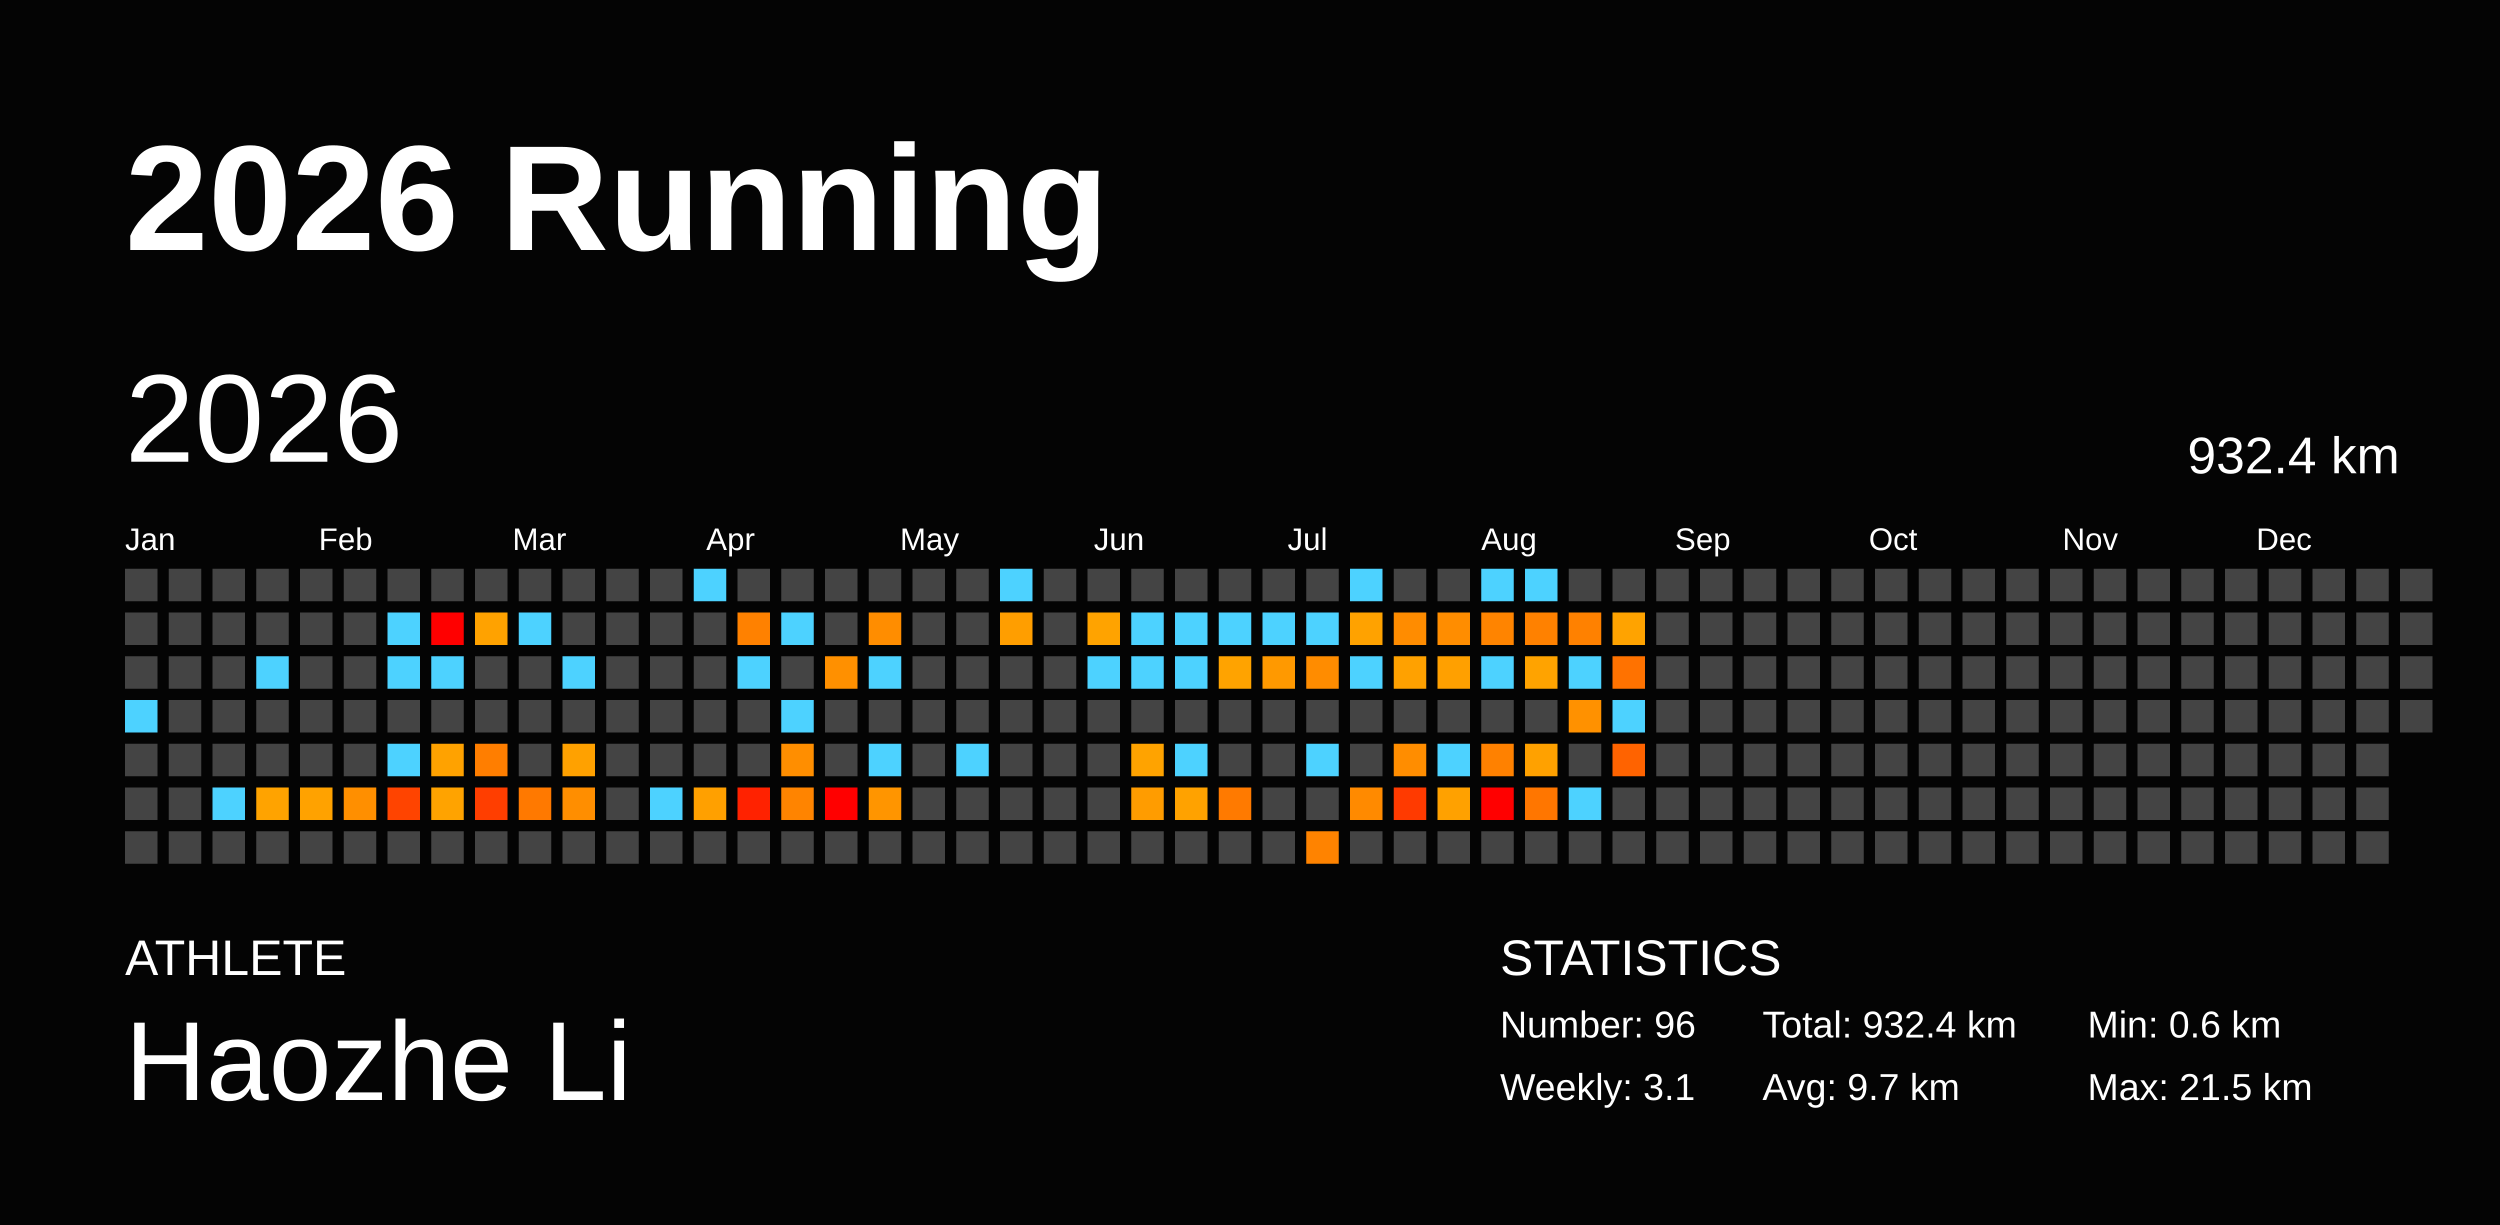
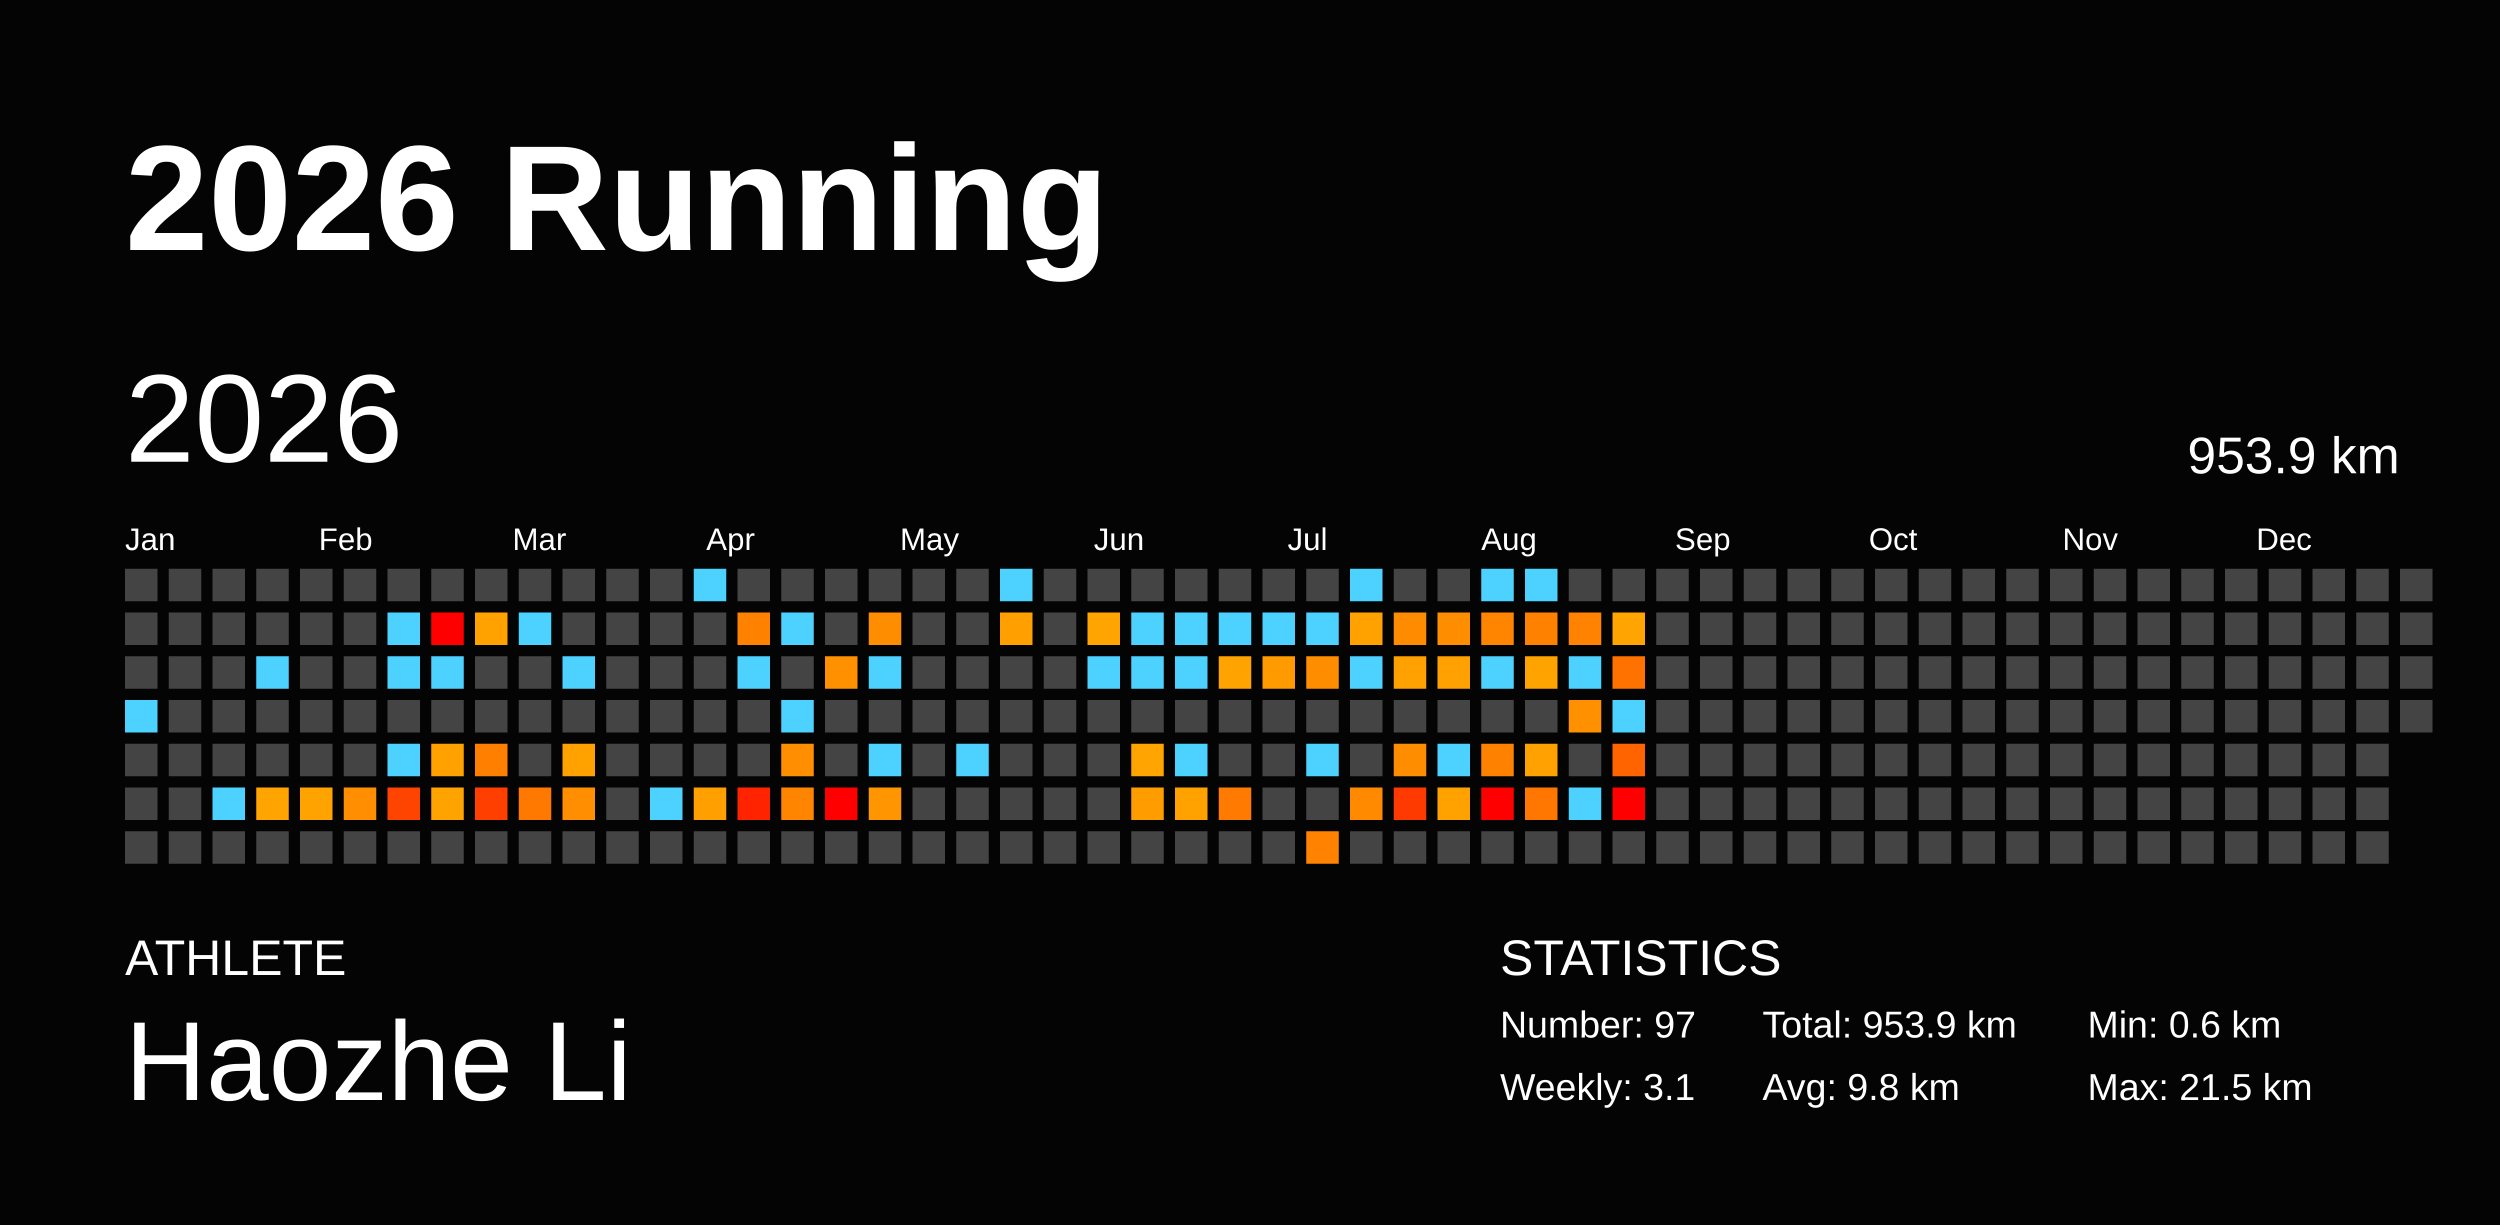
<svg xmlns="http://www.w3.org/2000/svg" baseProfile="full" height="98mm" version="1.1" viewBox="0,0,200,98" width="200mm">
  <defs />
  <rect fill="#040404" height="98" width="200" x="0" y="0" />
  <text fill="#FFFFFF" style="font-size:12px; font-family:Arial; font-weight:bold;" x="10" y="20">2026 Running</text>
  <text fill="#FFFFFF" style="font-size:4px; font-family:Arial" x="10" y="78">ATHLETE</text>
  <text fill="#FFFFFF" style="font-size:9px; font-family:Arial" x="10" y="88">Haozhe Li</text>
  <text fill="#FFFFFF" style="font-size:4px; font-family:Arial" x="120" y="78">STATISTICS</text>
-   <text fill="#FFFFFF" style="font-size:3px; font-family:Arial" x="120" y="83">Number: 96</text>
+   <text fill="#FFFFFF" style="font-size:3px; font-family:Arial" x="120" y="83">Number: 97</text>
  <text fill="#FFFFFF" style="font-size:3px; font-family:Arial" x="120" y="88">Weekly: 3.1</text>
-   <text fill="#FFFFFF" style="font-size:3px; font-family:Arial" x="141" y="83">Total: 932.4 km</text>
-   <text fill="#FFFFFF" style="font-size:3px; font-family:Arial" x="141" y="88">Avg: 9.7 km</text>
+   <text fill="#FFFFFF" style="font-size:3px; font-family:Arial" x="141" y="83">Total: 953.9 km</text>
+   <text fill="#FFFFFF" style="font-size:3px; font-family:Arial" x="141" y="88">Avg: 9.8 km</text>
  <text fill="#FFFFFF" style="font-size:3px; font-family:Arial" x="167" y="83">Min: 0.6 km</text>
  <text fill="#FFFFFF" style="font-size:3px; font-family:Arial" x="167" y="88">Max: 21.5 km</text>
  <text dominant-baseline="hanging" fill="#FFFFFF" style="font-size:10.0px; font-family:Arial;" x="10" y="30">2026</text>
-   <text dominant-baseline="hanging" fill="#FFFFFF" style="font-size:4.125px; font-family:Arial;" x="175" y="35">932.4 km</text>
+   <text dominant-baseline="hanging" fill="#FFFFFF" style="font-size:4.125px; font-family:Arial;" x="175" y="35">953.9 km</text>
  <text fill="#FFFFFF" style="font-size:2.5px; font-family:Arial" x="10.0" y="44">Jan</text>
  <text fill="#FFFFFF" style="font-size:2.5px; font-family:Arial" x="25.5" y="44">Feb</text>
  <text fill="#FFFFFF" style="font-size:2.5px; font-family:Arial" x="41.0" y="44">Mar</text>
  <text fill="#FFFFFF" style="font-size:2.5px; font-family:Arial" x="56.5" y="44">Apr</text>
  <text fill="#FFFFFF" style="font-size:2.5px; font-family:Arial" x="72.0" y="44">May</text>
  <text fill="#FFFFFF" style="font-size:2.5px; font-family:Arial" x="87.5" y="44">Jun</text>
  <text fill="#FFFFFF" style="font-size:2.5px; font-family:Arial" x="103.0" y="44">Jul</text>
  <text fill="#FFFFFF" style="font-size:2.5px; font-family:Arial" x="118.5" y="44">Aug</text>
  <text fill="#FFFFFF" style="font-size:2.5px; font-family:Arial" x="134.0" y="44">Sep</text>
  <text fill="#FFFFFF" style="font-size:2.5px; font-family:Arial" x="149.5" y="44">Oct</text>
  <text fill="#FFFFFF" style="font-size:2.5px; font-family:Arial" x="165.0" y="44">Nov</text>
  <text fill="#FFFFFF" style="font-size:2.5px; font-family:Arial" x="180.5" y="44">Dec</text>
  <rect fill="#444444" height="2.6" width="2.6" x="10.0" y="45.5" />
  <rect fill="#444444" height="2.6" width="2.6" x="10.0" y="49.0" />
  <rect fill="#444444" height="2.6" width="2.6" x="10.0" y="52.5" />
  <rect fill="#4dd2ff" height="2.6" width="2.6" x="10.0" y="56.0" />
  <rect fill="#444444" height="2.6" width="2.6" x="10.0" y="59.5" />
  <rect fill="#444444" height="2.6" width="2.6" x="10.0" y="63.0" />
  <rect fill="#444444" height="2.6" width="2.6" x="10.0" y="66.5" />
  <rect fill="#444444" height="2.6" width="2.6" x="13.5" y="45.5" />
  <rect fill="#444444" height="2.6" width="2.6" x="13.5" y="49.0" />
  <rect fill="#444444" height="2.6" width="2.6" x="13.5" y="52.5" />
  <rect fill="#444444" height="2.6" width="2.6" x="13.5" y="56.0" />
  <rect fill="#444444" height="2.6" width="2.6" x="13.5" y="59.5" />
  <rect fill="#444444" height="2.6" width="2.6" x="13.5" y="63.0" />
  <rect fill="#444444" height="2.6" width="2.6" x="13.5" y="66.5" />
  <rect fill="#444444" height="2.6" width="2.6" x="17.0" y="45.5" />
  <rect fill="#444444" height="2.6" width="2.6" x="17.0" y="49.0" />
  <rect fill="#444444" height="2.6" width="2.6" x="17.0" y="52.5" />
  <rect fill="#444444" height="2.6" width="2.6" x="17.0" y="56.0" />
  <rect fill="#444444" height="2.6" width="2.6" x="17.0" y="59.5" />
  <rect fill="#4dd2ff" height="2.6" width="2.6" x="17.0" y="63.0" />
  <rect fill="#444444" height="2.6" width="2.6" x="17.0" y="66.5" />
  <rect fill="#444444" height="2.6" width="2.6" x="20.5" y="45.5" />
  <rect fill="#444444" height="2.6" width="2.6" x="20.5" y="49.0" />
  <rect fill="#4dd2ff" height="2.6" width="2.6" x="20.5" y="52.5" />
  <rect fill="#444444" height="2.6" width="2.6" x="20.5" y="56.0" />
  <rect fill="#444444" height="2.6" width="2.6" x="20.5" y="59.5" />
-   <rect fill="#ffa300" height="2.6" width="2.6" x="20.5" y="63.0" />
+   <rect fill="#ffa400" height="2.6" width="2.6" x="20.5" y="63.0" />
  <rect fill="#444444" height="2.6" width="2.6" x="20.5" y="66.5" />
  <rect fill="#444444" height="2.6" width="2.6" x="24.0" y="45.5" />
  <rect fill="#444444" height="2.6" width="2.6" x="24.0" y="49.0" />
  <rect fill="#444444" height="2.6" width="2.6" x="24.0" y="52.5" />
  <rect fill="#444444" height="2.6" width="2.6" x="24.0" y="56.0" />
  <rect fill="#444444" height="2.6" width="2.6" x="24.0" y="59.5" />
-   <rect fill="#ffa200" height="2.6" width="2.6" x="24.0" y="63.0" />
+   <rect fill="#ffa300" height="2.6" width="2.6" x="24.0" y="63.0" />
  <rect fill="#444444" height="2.6" width="2.6" x="24.0" y="66.5" />
  <rect fill="#444444" height="2.6" width="2.6" x="27.5" y="45.5" />
  <rect fill="#444444" height="2.6" width="2.6" x="27.5" y="49.0" />
  <rect fill="#444444" height="2.6" width="2.6" x="27.5" y="52.5" />
  <rect fill="#444444" height="2.6" width="2.6" x="27.5" y="56.0" />
  <rect fill="#444444" height="2.6" width="2.6" x="27.5" y="59.5" />
  <rect fill="#ff8f00" height="2.6" width="2.6" x="27.5" y="63.0" />
  <rect fill="#444444" height="2.6" width="2.6" x="27.5" y="66.5" />
  <rect fill="#444444" height="2.6" width="2.6" x="31.0" y="45.5" />
  <rect fill="#4dd2ff" height="2.6" width="2.6" x="31.0" y="49.0" />
  <rect fill="#4dd2ff" height="2.6" width="2.6" x="31.0" y="52.5" />
  <rect fill="#444444" height="2.6" width="2.6" x="31.0" y="56.0" />
  <rect fill="#4dd2ff" height="2.6" width="2.6" x="31.0" y="59.5" />
  <rect fill="#ff4400" height="2.6" width="2.6" x="31.0" y="63.0" />
  <rect fill="#444444" height="2.6" width="2.6" x="31.0" y="66.5" />
  <rect fill="#444444" height="2.6" width="2.6" x="34.5" y="45.5" />
  <rect fill="red" height="2.6" width="2.6" x="34.5" y="49.0" />
  <rect fill="#4dd2ff" height="2.6" width="2.6" x="34.5" y="52.5" />
  <rect fill="#444444" height="2.6" width="2.6" x="34.5" y="56.0" />
  <rect fill="#ffa200" height="2.6" width="2.6" x="34.5" y="59.5" />
  <rect fill="#ffa300" height="2.6" width="2.6" x="34.5" y="63.0" />
  <rect fill="#444444" height="2.6" width="2.6" x="34.5" y="66.5" />
  <rect fill="#444444" height="2.6" width="2.6" x="38.0" y="45.5" />
  <rect fill="#ffa200" height="2.6" width="2.6" x="38.0" y="49.0" />
  <rect fill="#444444" height="2.6" width="2.6" x="38.0" y="52.5" />
  <rect fill="#444444" height="2.6" width="2.6" x="38.0" y="56.0" />
-   <rect fill="#ff7e00" height="2.6" width="2.6" x="38.0" y="59.5" />
-   <rect fill="#ff3e00" height="2.6" width="2.6" x="38.0" y="63.0" />
+   <rect fill="#ff7f00" height="2.6" width="2.6" x="38.0" y="59.5" />
+   <rect fill="#ff3f00" height="2.6" width="2.6" x="38.0" y="63.0" />
  <rect fill="#444444" height="2.6" width="2.6" x="38.0" y="66.5" />
  <rect fill="#444444" height="2.6" width="2.6" x="41.5" y="45.5" />
  <rect fill="#4dd2ff" height="2.6" width="2.6" x="41.5" y="49.0" />
  <rect fill="#444444" height="2.6" width="2.6" x="41.5" y="52.5" />
  <rect fill="#444444" height="2.6" width="2.6" x="41.5" y="56.0" />
  <rect fill="#444444" height="2.6" width="2.6" x="41.5" y="59.5" />
  <rect fill="#ff7900" height="2.6" width="2.6" x="41.5" y="63.0" />
  <rect fill="#444444" height="2.6" width="2.6" x="41.5" y="66.5" />
  <rect fill="#444444" height="2.6" width="2.6" x="45.0" y="45.5" />
  <rect fill="#444444" height="2.6" width="2.6" x="45.0" y="49.0" />
  <rect fill="#4dd2ff" height="2.6" width="2.6" x="45.0" y="52.5" />
  <rect fill="#444444" height="2.6" width="2.6" x="45.0" y="56.0" />
-   <rect fill="#ffa100" height="2.6" width="2.6" x="45.0" y="59.5" />
-   <rect fill="#ff8e00" height="2.6" width="2.6" x="45.0" y="63.0" />
+   <rect fill="#ffa200" height="2.6" width="2.6" x="45.0" y="59.5" />
+   <rect fill="#ff8f00" height="2.6" width="2.6" x="45.0" y="63.0" />
  <rect fill="#444444" height="2.6" width="2.6" x="45.0" y="66.5" />
  <rect fill="#444444" height="2.6" width="2.6" x="48.5" y="45.5" />
  <rect fill="#444444" height="2.6" width="2.6" x="48.5" y="49.0" />
  <rect fill="#444444" height="2.6" width="2.6" x="48.5" y="52.5" />
  <rect fill="#444444" height="2.6" width="2.6" x="48.5" y="56.0" />
  <rect fill="#444444" height="2.6" width="2.6" x="48.5" y="59.5" />
  <rect fill="#444444" height="2.6" width="2.6" x="48.5" y="63.0" />
  <rect fill="#444444" height="2.6" width="2.6" x="48.5" y="66.5" />
  <rect fill="#444444" height="2.6" width="2.6" x="52.0" y="45.5" />
  <rect fill="#444444" height="2.6" width="2.6" x="52.0" y="49.0" />
  <rect fill="#444444" height="2.6" width="2.6" x="52.0" y="52.5" />
  <rect fill="#444444" height="2.6" width="2.6" x="52.0" y="56.0" />
  <rect fill="#444444" height="2.6" width="2.6" x="52.0" y="59.5" />
  <rect fill="#4dd2ff" height="2.6" width="2.6" x="52.0" y="63.0" />
  <rect fill="#444444" height="2.6" width="2.6" x="52.0" y="66.5" />
  <rect fill="#4dd2ff" height="2.6" width="2.6" x="55.5" y="45.5" />
  <rect fill="#444444" height="2.6" width="2.6" x="55.5" y="49.0" />
  <rect fill="#444444" height="2.6" width="2.6" x="55.5" y="52.5" />
  <rect fill="#444444" height="2.6" width="2.6" x="55.5" y="56.0" />
  <rect fill="#444444" height="2.6" width="2.6" x="55.5" y="59.5" />
  <rect fill="#ffa000" height="2.6" width="2.6" x="55.5" y="63.0" />
  <rect fill="#444444" height="2.6" width="2.6" x="55.5" y="66.5" />
  <rect fill="#444444" height="2.6" width="2.6" x="59.0" y="45.5" />
  <rect fill="#ff8100" height="2.6" width="2.6" x="59.0" y="49.0" />
  <rect fill="#4dd2ff" height="2.6" width="2.6" x="59.0" y="52.5" />
  <rect fill="#444444" height="2.6" width="2.6" x="59.0" y="56.0" />
  <rect fill="#444444" height="2.6" width="2.6" x="59.0" y="59.5" />
-   <rect fill="#ff2200" height="2.6" width="2.6" x="59.0" y="63.0" />
+   <rect fill="#ff2300" height="2.6" width="2.6" x="59.0" y="63.0" />
  <rect fill="#444444" height="2.6" width="2.6" x="59.0" y="66.5" />
  <rect fill="#444444" height="2.6" width="2.6" x="62.5" y="45.5" />
  <rect fill="#4dd2ff" height="2.6" width="2.6" x="62.5" y="49.0" />
  <rect fill="#444444" height="2.6" width="2.6" x="62.5" y="52.5" />
  <rect fill="#4dd2ff" height="2.6" width="2.6" x="62.5" y="56.0" />
-   <rect fill="#ff8e00" height="2.6" width="2.6" x="62.5" y="59.5" />
+   <rect fill="#ff8f00" height="2.6" width="2.6" x="62.5" y="59.5" />
  <rect fill="#ff8400" height="2.6" width="2.6" x="62.5" y="63.0" />
  <rect fill="#444444" height="2.6" width="2.6" x="62.5" y="66.5" />
  <rect fill="#444444" height="2.6" width="2.6" x="66.0" y="45.5" />
  <rect fill="#444444" height="2.6" width="2.6" x="66.0" y="49.0" />
-   <rect fill="#ff9000" height="2.6" width="2.6" x="66.0" y="52.5" />
+   <rect fill="#ff9100" height="2.6" width="2.6" x="66.0" y="52.5" />
  <rect fill="#444444" height="2.6" width="2.6" x="66.0" y="56.0" />
  <rect fill="#444444" height="2.6" width="2.6" x="66.0" y="59.5" />
  <rect fill="red" height="2.6" width="2.6" x="66.0" y="63.0" />
  <rect fill="#444444" height="2.6" width="2.6" x="66.0" y="66.5" />
  <rect fill="#444444" height="2.6" width="2.6" x="69.5" y="45.5" />
  <rect fill="#ff8d00" height="2.6" width="2.6" x="69.5" y="49.0" />
  <rect fill="#4dd2ff" height="2.6" width="2.6" x="69.5" y="52.5" />
  <rect fill="#444444" height="2.6" width="2.6" x="69.5" y="56.0" />
  <rect fill="#4dd2ff" height="2.6" width="2.6" x="69.5" y="59.5" />
  <rect fill="#ff9500" height="2.6" width="2.6" x="69.5" y="63.0" />
  <rect fill="#444444" height="2.6" width="2.6" x="69.5" y="66.5" />
  <rect fill="#444444" height="2.6" width="2.6" x="73.0" y="45.5" />
  <rect fill="#444444" height="2.6" width="2.6" x="73.0" y="49.0" />
  <rect fill="#444444" height="2.6" width="2.6" x="73.0" y="52.5" />
  <rect fill="#444444" height="2.6" width="2.6" x="73.0" y="56.0" />
  <rect fill="#444444" height="2.6" width="2.6" x="73.0" y="59.5" />
  <rect fill="#444444" height="2.6" width="2.6" x="73.0" y="63.0" />
  <rect fill="#444444" height="2.6" width="2.6" x="73.0" y="66.5" />
  <rect fill="#444444" height="2.6" width="2.6" x="76.5" y="45.5" />
  <rect fill="#444444" height="2.6" width="2.6" x="76.5" y="49.0" />
  <rect fill="#444444" height="2.6" width="2.6" x="76.5" y="52.5" />
  <rect fill="#444444" height="2.6" width="2.6" x="76.5" y="56.0" />
  <rect fill="#4dd2ff" height="2.6" width="2.6" x="76.5" y="59.5" />
  <rect fill="#444444" height="2.6" width="2.6" x="76.5" y="63.0" />
  <rect fill="#444444" height="2.6" width="2.6" x="76.5" y="66.5" />
  <rect fill="#4dd2ff" height="2.6" width="2.6" x="80.0" y="45.5" />
-   <rect fill="#ff9e00" height="2.6" width="2.6" x="80.0" y="49.0" />
+   <rect fill="#ff9f00" height="2.6" width="2.6" x="80.0" y="49.0" />
  <rect fill="#444444" height="2.6" width="2.6" x="80.0" y="52.5" />
  <rect fill="#444444" height="2.6" width="2.6" x="80.0" y="56.0" />
  <rect fill="#444444" height="2.6" width="2.6" x="80.0" y="59.5" />
  <rect fill="#444444" height="2.6" width="2.6" x="80.0" y="63.0" />
  <rect fill="#444444" height="2.6" width="2.6" x="80.0" y="66.5" />
  <rect fill="#444444" height="2.6" width="2.6" x="83.5" y="45.5" />
  <rect fill="#444444" height="2.6" width="2.6" x="83.5" y="49.0" />
  <rect fill="#444444" height="2.6" width="2.6" x="83.5" y="52.5" />
  <rect fill="#444444" height="2.6" width="2.6" x="83.5" y="56.0" />
  <rect fill="#444444" height="2.6" width="2.6" x="83.5" y="59.5" />
  <rect fill="#444444" height="2.6" width="2.6" x="83.5" y="63.0" />
  <rect fill="#444444" height="2.6" width="2.6" x="83.5" y="66.5" />
  <rect fill="#444444" height="2.6" width="2.6" x="87.0" y="45.5" />
-   <rect fill="#ffa300" height="2.6" width="2.6" x="87.0" y="49.0" />
+   <rect fill="#ffa400" height="2.6" width="2.6" x="87.0" y="49.0" />
  <rect fill="#4dd2ff" height="2.6" width="2.6" x="87.0" y="52.5" />
  <rect fill="#444444" height="2.6" width="2.6" x="87.0" y="56.0" />
  <rect fill="#444444" height="2.6" width="2.6" x="87.0" y="59.5" />
  <rect fill="#444444" height="2.6" width="2.6" x="87.0" y="63.0" />
  <rect fill="#444444" height="2.6" width="2.6" x="87.0" y="66.5" />
  <rect fill="#444444" height="2.6" width="2.6" x="90.5" y="45.5" />
  <rect fill="#4dd2ff" height="2.6" width="2.6" x="90.5" y="49.0" />
  <rect fill="#4dd2ff" height="2.6" width="2.6" x="90.5" y="52.5" />
  <rect fill="#444444" height="2.6" width="2.6" x="90.5" y="56.0" />
-   <rect fill="#ffa300" height="2.6" width="2.6" x="90.5" y="59.5" />
-   <rect fill="#ff9c00" height="2.6" width="2.6" x="90.5" y="63.0" />
+   <rect fill="#ffa400" height="2.6" width="2.6" x="90.5" y="59.5" />
+   <rect fill="#ff9d00" height="2.6" width="2.6" x="90.5" y="63.0" />
  <rect fill="#444444" height="2.6" width="2.6" x="90.5" y="66.5" />
  <rect fill="#444444" height="2.6" width="2.6" x="94.0" y="45.5" />
  <rect fill="#4dd2ff" height="2.6" width="2.6" x="94.0" y="49.0" />
  <rect fill="#4dd2ff" height="2.6" width="2.6" x="94.0" y="52.5" />
  <rect fill="#444444" height="2.6" width="2.6" x="94.0" y="56.0" />
  <rect fill="#4dd2ff" height="2.6" width="2.6" x="94.0" y="59.5" />
  <rect fill="#ffa200" height="2.6" width="2.6" x="94.0" y="63.0" />
  <rect fill="#444444" height="2.6" width="2.6" x="94.0" y="66.5" />
  <rect fill="#444444" height="2.6" width="2.6" x="97.5" y="45.5" />
  <rect fill="#4dd2ff" height="2.6" width="2.6" x="97.5" y="49.0" />
  <rect fill="#ffa300" height="2.6" width="2.6" x="97.5" y="52.5" />
  <rect fill="#444444" height="2.6" width="2.6" x="97.5" y="56.0" />
  <rect fill="#444444" height="2.6" width="2.6" x="97.5" y="59.5" />
  <rect fill="#ff7a00" height="2.6" width="2.6" x="97.5" y="63.0" />
  <rect fill="#444444" height="2.6" width="2.6" x="97.5" y="66.5" />
  <rect fill="#444444" height="2.6" width="2.6" x="101.0" y="45.5" />
  <rect fill="#4dd2ff" height="2.6" width="2.6" x="101.0" y="49.0" />
-   <rect fill="#ff9900" height="2.6" width="2.6" x="101.0" y="52.5" />
+   <rect fill="#ff9a00" height="2.6" width="2.6" x="101.0" y="52.5" />
  <rect fill="#444444" height="2.6" width="2.6" x="101.0" y="56.0" />
  <rect fill="#444444" height="2.6" width="2.6" x="101.0" y="59.5" />
  <rect fill="#444444" height="2.6" width="2.6" x="101.0" y="63.0" />
  <rect fill="#444444" height="2.6" width="2.6" x="101.0" y="66.5" />
  <rect fill="#444444" height="2.6" width="2.6" x="104.5" y="45.5" />
  <rect fill="#4dd2ff" height="2.6" width="2.6" x="104.5" y="49.0" />
-   <rect fill="#ff8c00" height="2.6" width="2.6" x="104.5" y="52.5" />
+   <rect fill="#ff8d00" height="2.6" width="2.6" x="104.5" y="52.5" />
  <rect fill="#444444" height="2.6" width="2.6" x="104.5" y="56.0" />
  <rect fill="#4dd2ff" height="2.6" width="2.6" x="104.5" y="59.5" />
  <rect fill="#444444" height="2.6" width="2.6" x="104.5" y="63.0" />
  <rect fill="#ff8300" height="2.6" width="2.6" x="104.5" y="66.5" />
  <rect fill="#4dd2ff" height="2.6" width="2.6" x="108.0" y="45.5" />
  <rect fill="#ffa200" height="2.6" width="2.6" x="108.0" y="49.0" />
  <rect fill="#4dd2ff" height="2.6" width="2.6" x="108.0" y="52.5" />
  <rect fill="#444444" height="2.6" width="2.6" x="108.0" y="56.0" />
  <rect fill="#444444" height="2.6" width="2.6" x="108.0" y="59.5" />
  <rect fill="#ff8a00" height="2.6" width="2.6" x="108.0" y="63.0" />
  <rect fill="#444444" height="2.6" width="2.6" x="108.0" y="66.5" />
  <rect fill="#444444" height="2.6" width="2.6" x="111.5" y="45.5" />
  <rect fill="#ff8c00" height="2.6" width="2.6" x="111.5" y="49.0" />
  <rect fill="#ffa100" height="2.6" width="2.6" x="111.5" y="52.5" />
  <rect fill="#444444" height="2.6" width="2.6" x="111.5" y="56.0" />
  <rect fill="#ff8d00" height="2.6" width="2.6" x="111.5" y="59.5" />
  <rect fill="#ff3a00" height="2.6" width="2.6" x="111.5" y="63.0" />
  <rect fill="#444444" height="2.6" width="2.6" x="111.5" y="66.5" />
  <rect fill="#444444" height="2.6" width="2.6" x="115.0" y="45.5" />
  <rect fill="#ff8d00" height="2.6" width="2.6" x="115.0" y="49.0" />
-   <rect fill="#ffa000" height="2.6" width="2.6" x="115.0" y="52.5" />
+   <rect fill="#ffa100" height="2.6" width="2.6" x="115.0" y="52.5" />
  <rect fill="#444444" height="2.6" width="2.6" x="115.0" y="56.0" />
  <rect fill="#4dd2ff" height="2.6" width="2.6" x="115.0" y="59.5" />
-   <rect fill="#ffa100" height="2.6" width="2.6" x="115.0" y="63.0" />
+   <rect fill="#ffa200" height="2.6" width="2.6" x="115.0" y="63.0" />
  <rect fill="#444444" height="2.6" width="2.6" x="115.0" y="66.5" />
  <rect fill="#4dd2ff" height="2.6" width="2.6" x="118.5" y="45.5" />
  <rect fill="#ff8400" height="2.6" width="2.6" x="118.5" y="49.0" />
  <rect fill="#4dd2ff" height="2.6" width="2.6" x="118.5" y="52.5" />
  <rect fill="#444444" height="2.6" width="2.6" x="118.5" y="56.0" />
  <rect fill="#ff8100" height="2.6" width="2.6" x="118.5" y="59.5" />
  <rect fill="red" height="2.6" width="2.6" x="118.5" y="63.0" />
  <rect fill="#444444" height="2.6" width="2.6" x="118.5" y="66.5" />
  <rect fill="#4dd2ff" height="2.6" width="2.6" x="122.0" y="45.5" />
  <rect fill="#ff8100" height="2.6" width="2.6" x="122.0" y="49.0" />
  <rect fill="#ffa300" height="2.6" width="2.6" x="122.0" y="52.5" />
  <rect fill="#444444" height="2.6" width="2.6" x="122.0" y="56.0" />
  <rect fill="#ffa100" height="2.6" width="2.6" x="122.0" y="59.5" />
-   <rect fill="#ff7600" height="2.6" width="2.6" x="122.0" y="63.0" />
+   <rect fill="#ff7700" height="2.6" width="2.6" x="122.0" y="63.0" />
  <rect fill="#444444" height="2.6" width="2.6" x="122.0" y="66.5" />
  <rect fill="#444444" height="2.6" width="2.6" x="125.5" y="45.5" />
-   <rect fill="#ff8100" height="2.6" width="2.6" x="125.5" y="49.0" />
+   <rect fill="#ff8200" height="2.6" width="2.6" x="125.5" y="49.0" />
  <rect fill="#4dd2ff" height="2.6" width="2.6" x="125.5" y="52.5" />
  <rect fill="#ff9100" height="2.6" width="2.6" x="125.5" y="56.0" />
  <rect fill="#444444" height="2.6" width="2.6" x="125.5" y="59.5" />
  <rect fill="#4dd2ff" height="2.6" width="2.6" x="125.5" y="63.0" />
  <rect fill="#444444" height="2.6" width="2.6" x="125.5" y="66.5" />
  <rect fill="#444444" height="2.6" width="2.6" x="129.0" y="45.5" />
-   <rect fill="#ffa300" height="2.6" width="2.6" x="129.0" y="49.0" />
+   <rect fill="#ffa400" height="2.6" width="2.6" x="129.0" y="49.0" />
  <rect fill="#ff7200" height="2.6" width="2.6" x="129.0" y="52.5" />
  <rect fill="#4dd2ff" height="2.6" width="2.6" x="129.0" y="56.0" />
-   <rect fill="#ff6300" height="2.6" width="2.6" x="129.0" y="59.5" />
-   <rect fill="#444444" height="2.6" width="2.6" x="129.0" y="63.0" />
+   <rect fill="#ff6400" height="2.6" width="2.6" x="129.0" y="59.5" />
+   <rect fill="red" height="2.6" width="2.6" x="129.0" y="63.0" />
  <rect fill="#444444" height="2.6" width="2.6" x="129.0" y="66.5" />
  <rect fill="#444444" height="2.6" width="2.6" x="132.5" y="45.5" />
  <rect fill="#444444" height="2.6" width="2.6" x="132.5" y="49.0" />
  <rect fill="#444444" height="2.6" width="2.6" x="132.5" y="52.5" />
  <rect fill="#444444" height="2.6" width="2.6" x="132.5" y="56.0" />
  <rect fill="#444444" height="2.6" width="2.6" x="132.5" y="59.5" />
  <rect fill="#444444" height="2.6" width="2.6" x="132.5" y="63.0" />
  <rect fill="#444444" height="2.6" width="2.6" x="132.5" y="66.5" />
  <rect fill="#444444" height="2.6" width="2.6" x="136.0" y="45.5" />
  <rect fill="#444444" height="2.6" width="2.6" x="136.0" y="49.0" />
  <rect fill="#444444" height="2.6" width="2.6" x="136.0" y="52.5" />
  <rect fill="#444444" height="2.6" width="2.6" x="136.0" y="56.0" />
  <rect fill="#444444" height="2.6" width="2.6" x="136.0" y="59.5" />
  <rect fill="#444444" height="2.6" width="2.6" x="136.0" y="63.0" />
  <rect fill="#444444" height="2.6" width="2.6" x="136.0" y="66.5" />
  <rect fill="#444444" height="2.6" width="2.6" x="139.5" y="45.5" />
  <rect fill="#444444" height="2.6" width="2.6" x="139.5" y="49.0" />
  <rect fill="#444444" height="2.6" width="2.6" x="139.5" y="52.5" />
  <rect fill="#444444" height="2.6" width="2.6" x="139.5" y="56.0" />
  <rect fill="#444444" height="2.6" width="2.6" x="139.5" y="59.5" />
  <rect fill="#444444" height="2.6" width="2.6" x="139.5" y="63.0" />
  <rect fill="#444444" height="2.6" width="2.6" x="139.5" y="66.5" />
  <rect fill="#444444" height="2.6" width="2.6" x="143.0" y="45.5" />
  <rect fill="#444444" height="2.6" width="2.6" x="143.0" y="49.0" />
  <rect fill="#444444" height="2.6" width="2.6" x="143.0" y="52.5" />
  <rect fill="#444444" height="2.6" width="2.6" x="143.0" y="56.0" />
  <rect fill="#444444" height="2.6" width="2.6" x="143.0" y="59.5" />
  <rect fill="#444444" height="2.6" width="2.6" x="143.0" y="63.0" />
  <rect fill="#444444" height="2.6" width="2.6" x="143.0" y="66.5" />
  <rect fill="#444444" height="2.6" width="2.6" x="146.5" y="45.5" />
  <rect fill="#444444" height="2.6" width="2.6" x="146.5" y="49.0" />
  <rect fill="#444444" height="2.6" width="2.6" x="146.5" y="52.5" />
  <rect fill="#444444" height="2.6" width="2.6" x="146.5" y="56.0" />
  <rect fill="#444444" height="2.6" width="2.6" x="146.5" y="59.5" />
  <rect fill="#444444" height="2.6" width="2.6" x="146.5" y="63.0" />
  <rect fill="#444444" height="2.6" width="2.6" x="146.5" y="66.5" />
  <rect fill="#444444" height="2.6" width="2.6" x="150.0" y="45.5" />
  <rect fill="#444444" height="2.6" width="2.6" x="150.0" y="49.0" />
  <rect fill="#444444" height="2.6" width="2.6" x="150.0" y="52.5" />
  <rect fill="#444444" height="2.6" width="2.6" x="150.0" y="56.0" />
  <rect fill="#444444" height="2.6" width="2.6" x="150.0" y="59.5" />
  <rect fill="#444444" height="2.6" width="2.6" x="150.0" y="63.0" />
  <rect fill="#444444" height="2.6" width="2.6" x="150.0" y="66.5" />
  <rect fill="#444444" height="2.6" width="2.6" x="153.5" y="45.5" />
  <rect fill="#444444" height="2.6" width="2.6" x="153.5" y="49.0" />
  <rect fill="#444444" height="2.6" width="2.6" x="153.5" y="52.5" />
  <rect fill="#444444" height="2.6" width="2.6" x="153.5" y="56.0" />
  <rect fill="#444444" height="2.6" width="2.6" x="153.5" y="59.5" />
  <rect fill="#444444" height="2.6" width="2.6" x="153.5" y="63.0" />
  <rect fill="#444444" height="2.6" width="2.6" x="153.5" y="66.5" />
  <rect fill="#444444" height="2.6" width="2.6" x="157.0" y="45.5" />
  <rect fill="#444444" height="2.6" width="2.6" x="157.0" y="49.0" />
  <rect fill="#444444" height="2.6" width="2.6" x="157.0" y="52.5" />
  <rect fill="#444444" height="2.6" width="2.6" x="157.0" y="56.0" />
  <rect fill="#444444" height="2.6" width="2.6" x="157.0" y="59.5" />
  <rect fill="#444444" height="2.6" width="2.6" x="157.0" y="63.0" />
  <rect fill="#444444" height="2.6" width="2.6" x="157.0" y="66.5" />
  <rect fill="#444444" height="2.6" width="2.6" x="160.5" y="45.5" />
  <rect fill="#444444" height="2.6" width="2.6" x="160.5" y="49.0" />
  <rect fill="#444444" height="2.6" width="2.6" x="160.5" y="52.5" />
  <rect fill="#444444" height="2.6" width="2.6" x="160.5" y="56.0" />
  <rect fill="#444444" height="2.6" width="2.6" x="160.5" y="59.5" />
  <rect fill="#444444" height="2.6" width="2.6" x="160.5" y="63.0" />
  <rect fill="#444444" height="2.6" width="2.6" x="160.5" y="66.5" />
  <rect fill="#444444" height="2.6" width="2.6" x="164.0" y="45.5" />
  <rect fill="#444444" height="2.6" width="2.6" x="164.0" y="49.0" />
  <rect fill="#444444" height="2.6" width="2.6" x="164.0" y="52.5" />
  <rect fill="#444444" height="2.6" width="2.6" x="164.0" y="56.0" />
  <rect fill="#444444" height="2.6" width="2.6" x="164.0" y="59.5" />
  <rect fill="#444444" height="2.6" width="2.6" x="164.0" y="63.0" />
  <rect fill="#444444" height="2.6" width="2.6" x="164.0" y="66.5" />
  <rect fill="#444444" height="2.6" width="2.6" x="167.5" y="45.5" />
  <rect fill="#444444" height="2.6" width="2.6" x="167.5" y="49.0" />
  <rect fill="#444444" height="2.6" width="2.6" x="167.5" y="52.5" />
  <rect fill="#444444" height="2.6" width="2.6" x="167.5" y="56.0" />
  <rect fill="#444444" height="2.6" width="2.6" x="167.5" y="59.5" />
  <rect fill="#444444" height="2.6" width="2.6" x="167.5" y="63.0" />
  <rect fill="#444444" height="2.6" width="2.6" x="167.5" y="66.5" />
  <rect fill="#444444" height="2.6" width="2.6" x="171.0" y="45.5" />
  <rect fill="#444444" height="2.6" width="2.6" x="171.0" y="49.0" />
  <rect fill="#444444" height="2.6" width="2.6" x="171.0" y="52.5" />
  <rect fill="#444444" height="2.6" width="2.6" x="171.0" y="56.0" />
  <rect fill="#444444" height="2.6" width="2.6" x="171.0" y="59.5" />
  <rect fill="#444444" height="2.6" width="2.6" x="171.0" y="63.0" />
  <rect fill="#444444" height="2.6" width="2.6" x="171.0" y="66.5" />
  <rect fill="#444444" height="2.6" width="2.6" x="174.5" y="45.5" />
  <rect fill="#444444" height="2.6" width="2.6" x="174.5" y="49.0" />
  <rect fill="#444444" height="2.6" width="2.6" x="174.5" y="52.5" />
  <rect fill="#444444" height="2.6" width="2.6" x="174.5" y="56.0" />
  <rect fill="#444444" height="2.6" width="2.6" x="174.5" y="59.5" />
  <rect fill="#444444" height="2.6" width="2.6" x="174.5" y="63.0" />
  <rect fill="#444444" height="2.6" width="2.6" x="174.5" y="66.5" />
  <rect fill="#444444" height="2.6" width="2.6" x="178.0" y="45.5" />
  <rect fill="#444444" height="2.6" width="2.6" x="178.0" y="49.0" />
  <rect fill="#444444" height="2.6" width="2.6" x="178.0" y="52.5" />
  <rect fill="#444444" height="2.6" width="2.6" x="178.0" y="56.0" />
  <rect fill="#444444" height="2.6" width="2.6" x="178.0" y="59.5" />
  <rect fill="#444444" height="2.6" width="2.6" x="178.0" y="63.0" />
  <rect fill="#444444" height="2.6" width="2.6" x="178.0" y="66.5" />
  <rect fill="#444444" height="2.6" width="2.6" x="181.5" y="45.5" />
  <rect fill="#444444" height="2.6" width="2.6" x="181.5" y="49.0" />
  <rect fill="#444444" height="2.6" width="2.6" x="181.5" y="52.5" />
  <rect fill="#444444" height="2.6" width="2.6" x="181.5" y="56.0" />
  <rect fill="#444444" height="2.6" width="2.6" x="181.5" y="59.5" />
  <rect fill="#444444" height="2.6" width="2.6" x="181.5" y="63.0" />
  <rect fill="#444444" height="2.6" width="2.6" x="181.5" y="66.5" />
  <rect fill="#444444" height="2.6" width="2.6" x="185.0" y="45.5" />
  <rect fill="#444444" height="2.6" width="2.6" x="185.0" y="49.0" />
  <rect fill="#444444" height="2.6" width="2.6" x="185.0" y="52.5" />
  <rect fill="#444444" height="2.6" width="2.6" x="185.0" y="56.0" />
  <rect fill="#444444" height="2.6" width="2.6" x="185.0" y="59.5" />
  <rect fill="#444444" height="2.6" width="2.6" x="185.0" y="63.0" />
  <rect fill="#444444" height="2.6" width="2.6" x="185.0" y="66.5" />
  <rect fill="#444444" height="2.6" width="2.6" x="188.5" y="45.5" />
  <rect fill="#444444" height="2.6" width="2.6" x="188.5" y="49.0" />
  <rect fill="#444444" height="2.6" width="2.6" x="188.5" y="52.5" />
  <rect fill="#444444" height="2.6" width="2.6" x="188.5" y="56.0" />
  <rect fill="#444444" height="2.6" width="2.6" x="188.5" y="59.5" />
  <rect fill="#444444" height="2.6" width="2.6" x="188.5" y="63.0" />
  <rect fill="#444444" height="2.6" width="2.6" x="188.5" y="66.5" />
  <rect fill="#444444" height="2.6" width="2.6" x="192.0" y="45.5" />
  <rect fill="#444444" height="2.6" width="2.6" x="192.0" y="49.0" />
  <rect fill="#444444" height="2.6" width="2.6" x="192.0" y="52.5" />
  <rect fill="#444444" height="2.6" width="2.6" x="192.0" y="56.0" />
</svg>
